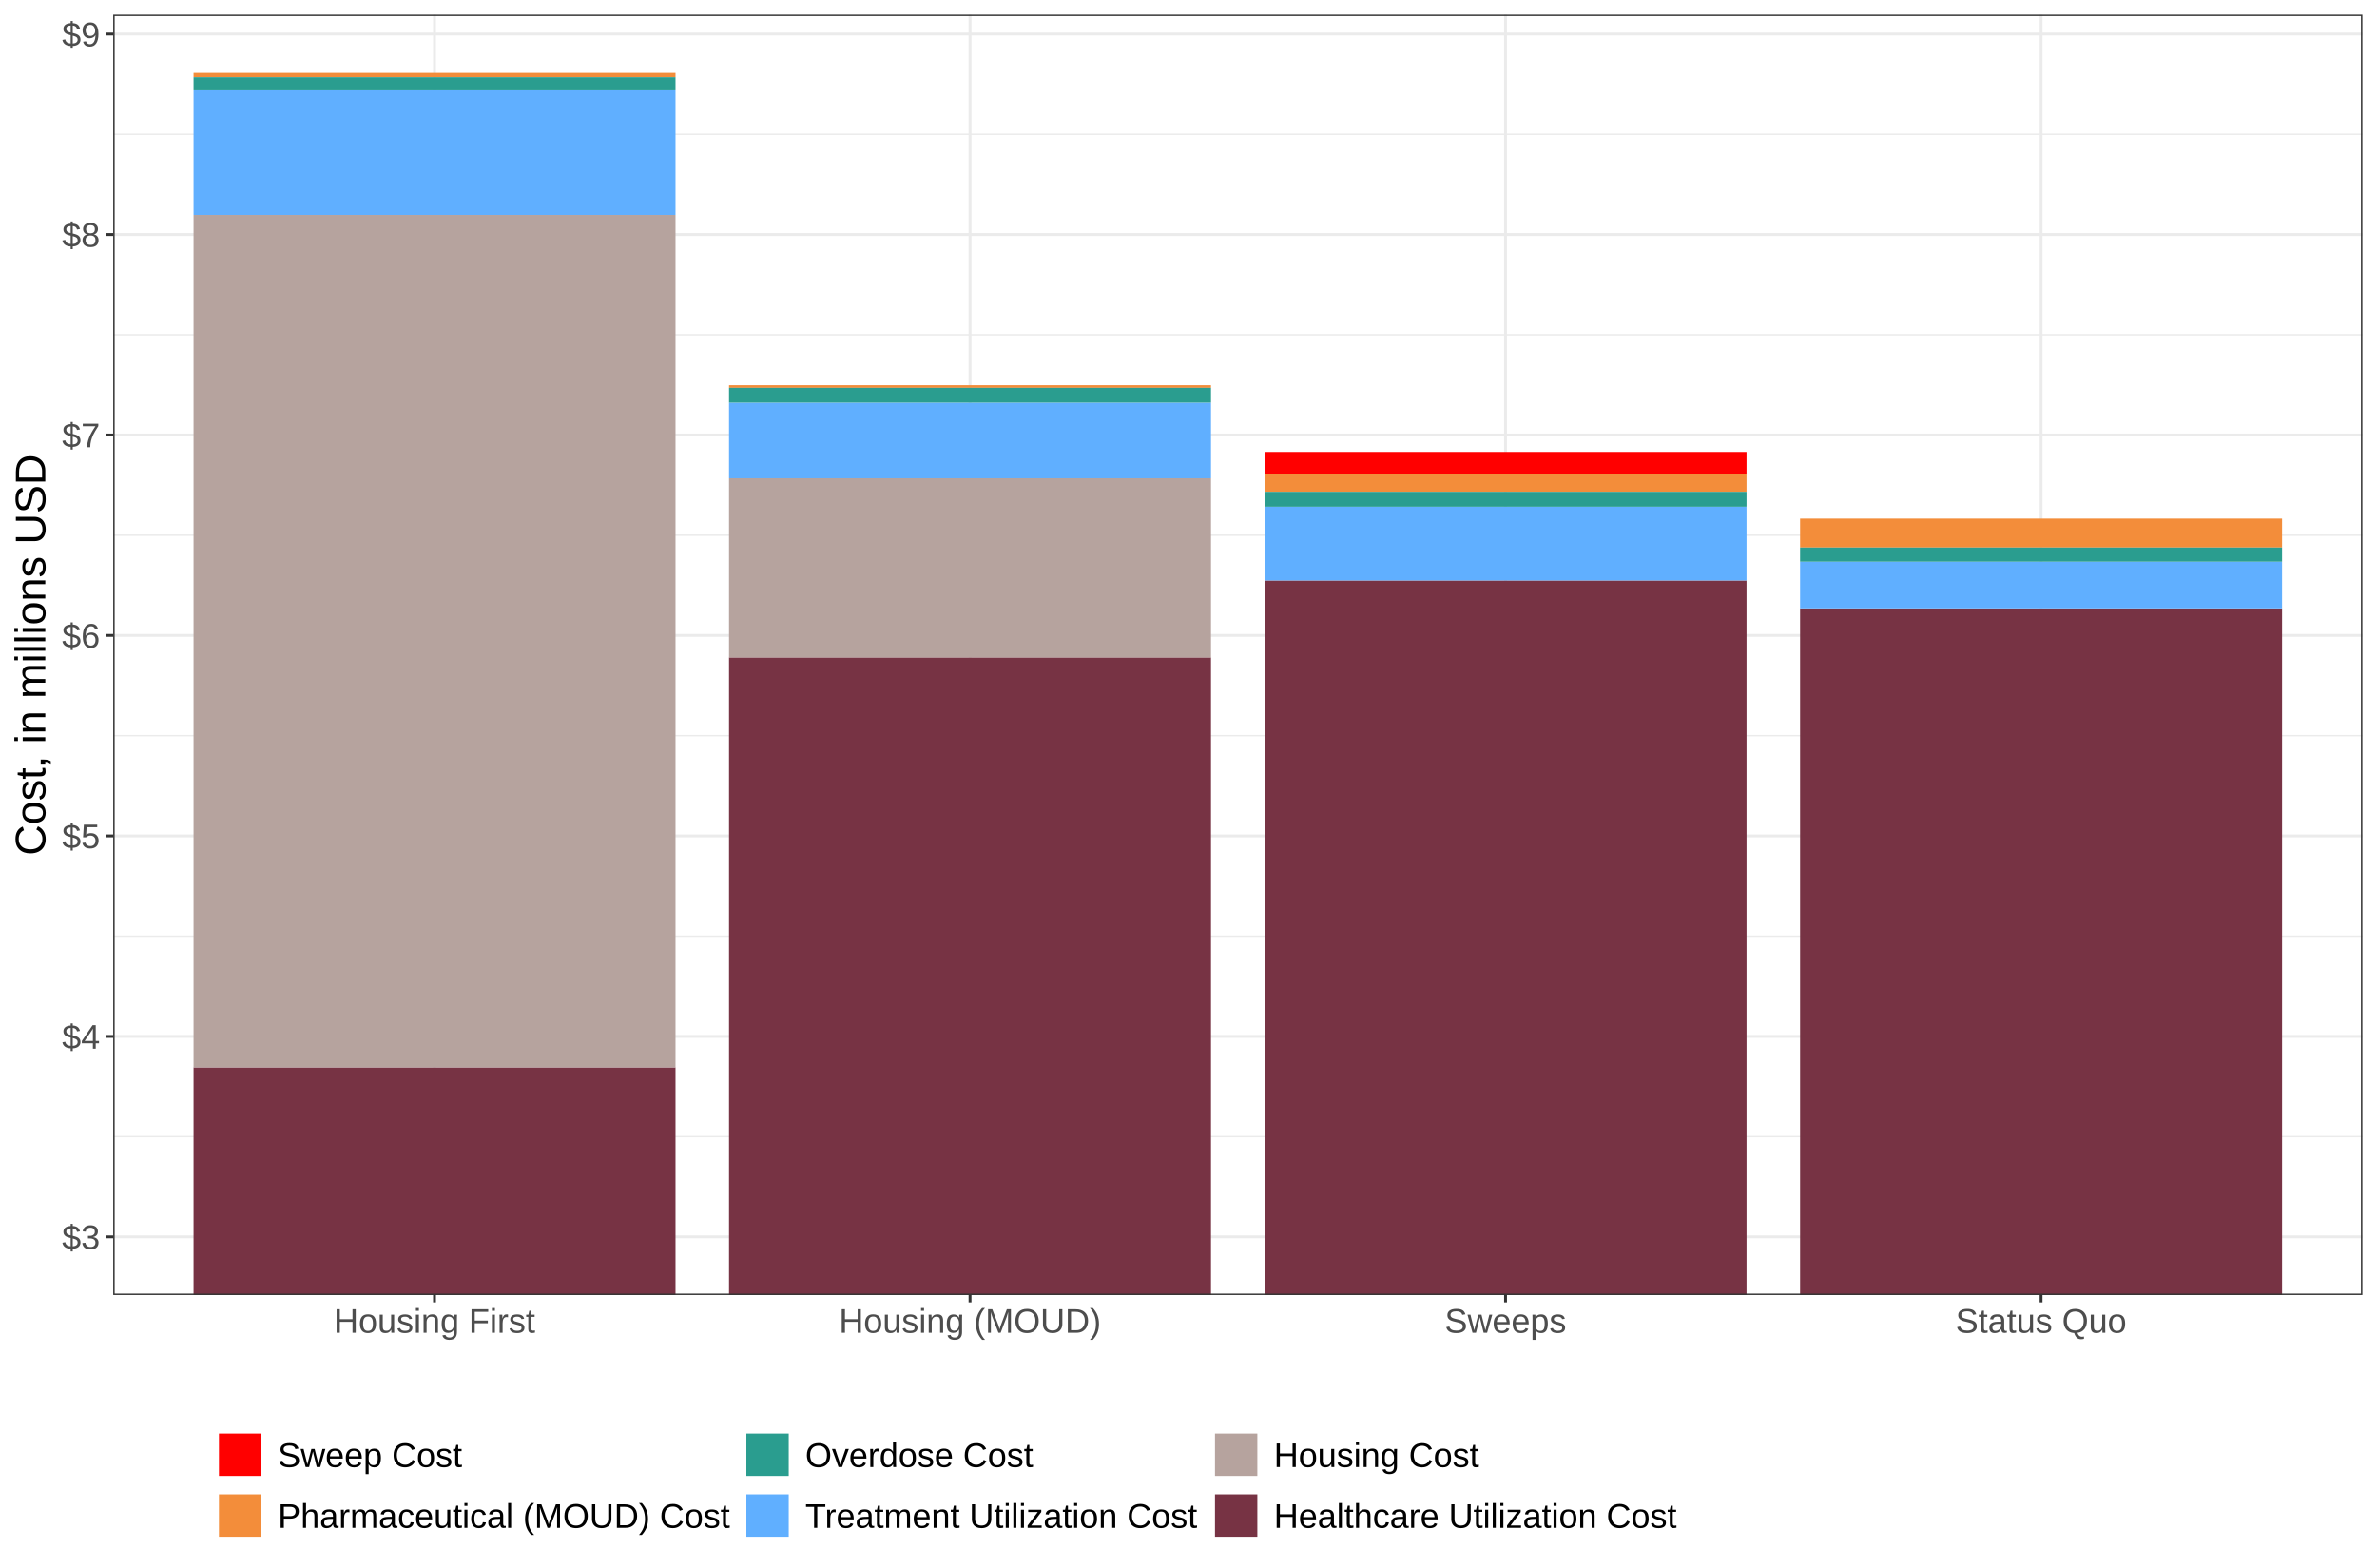
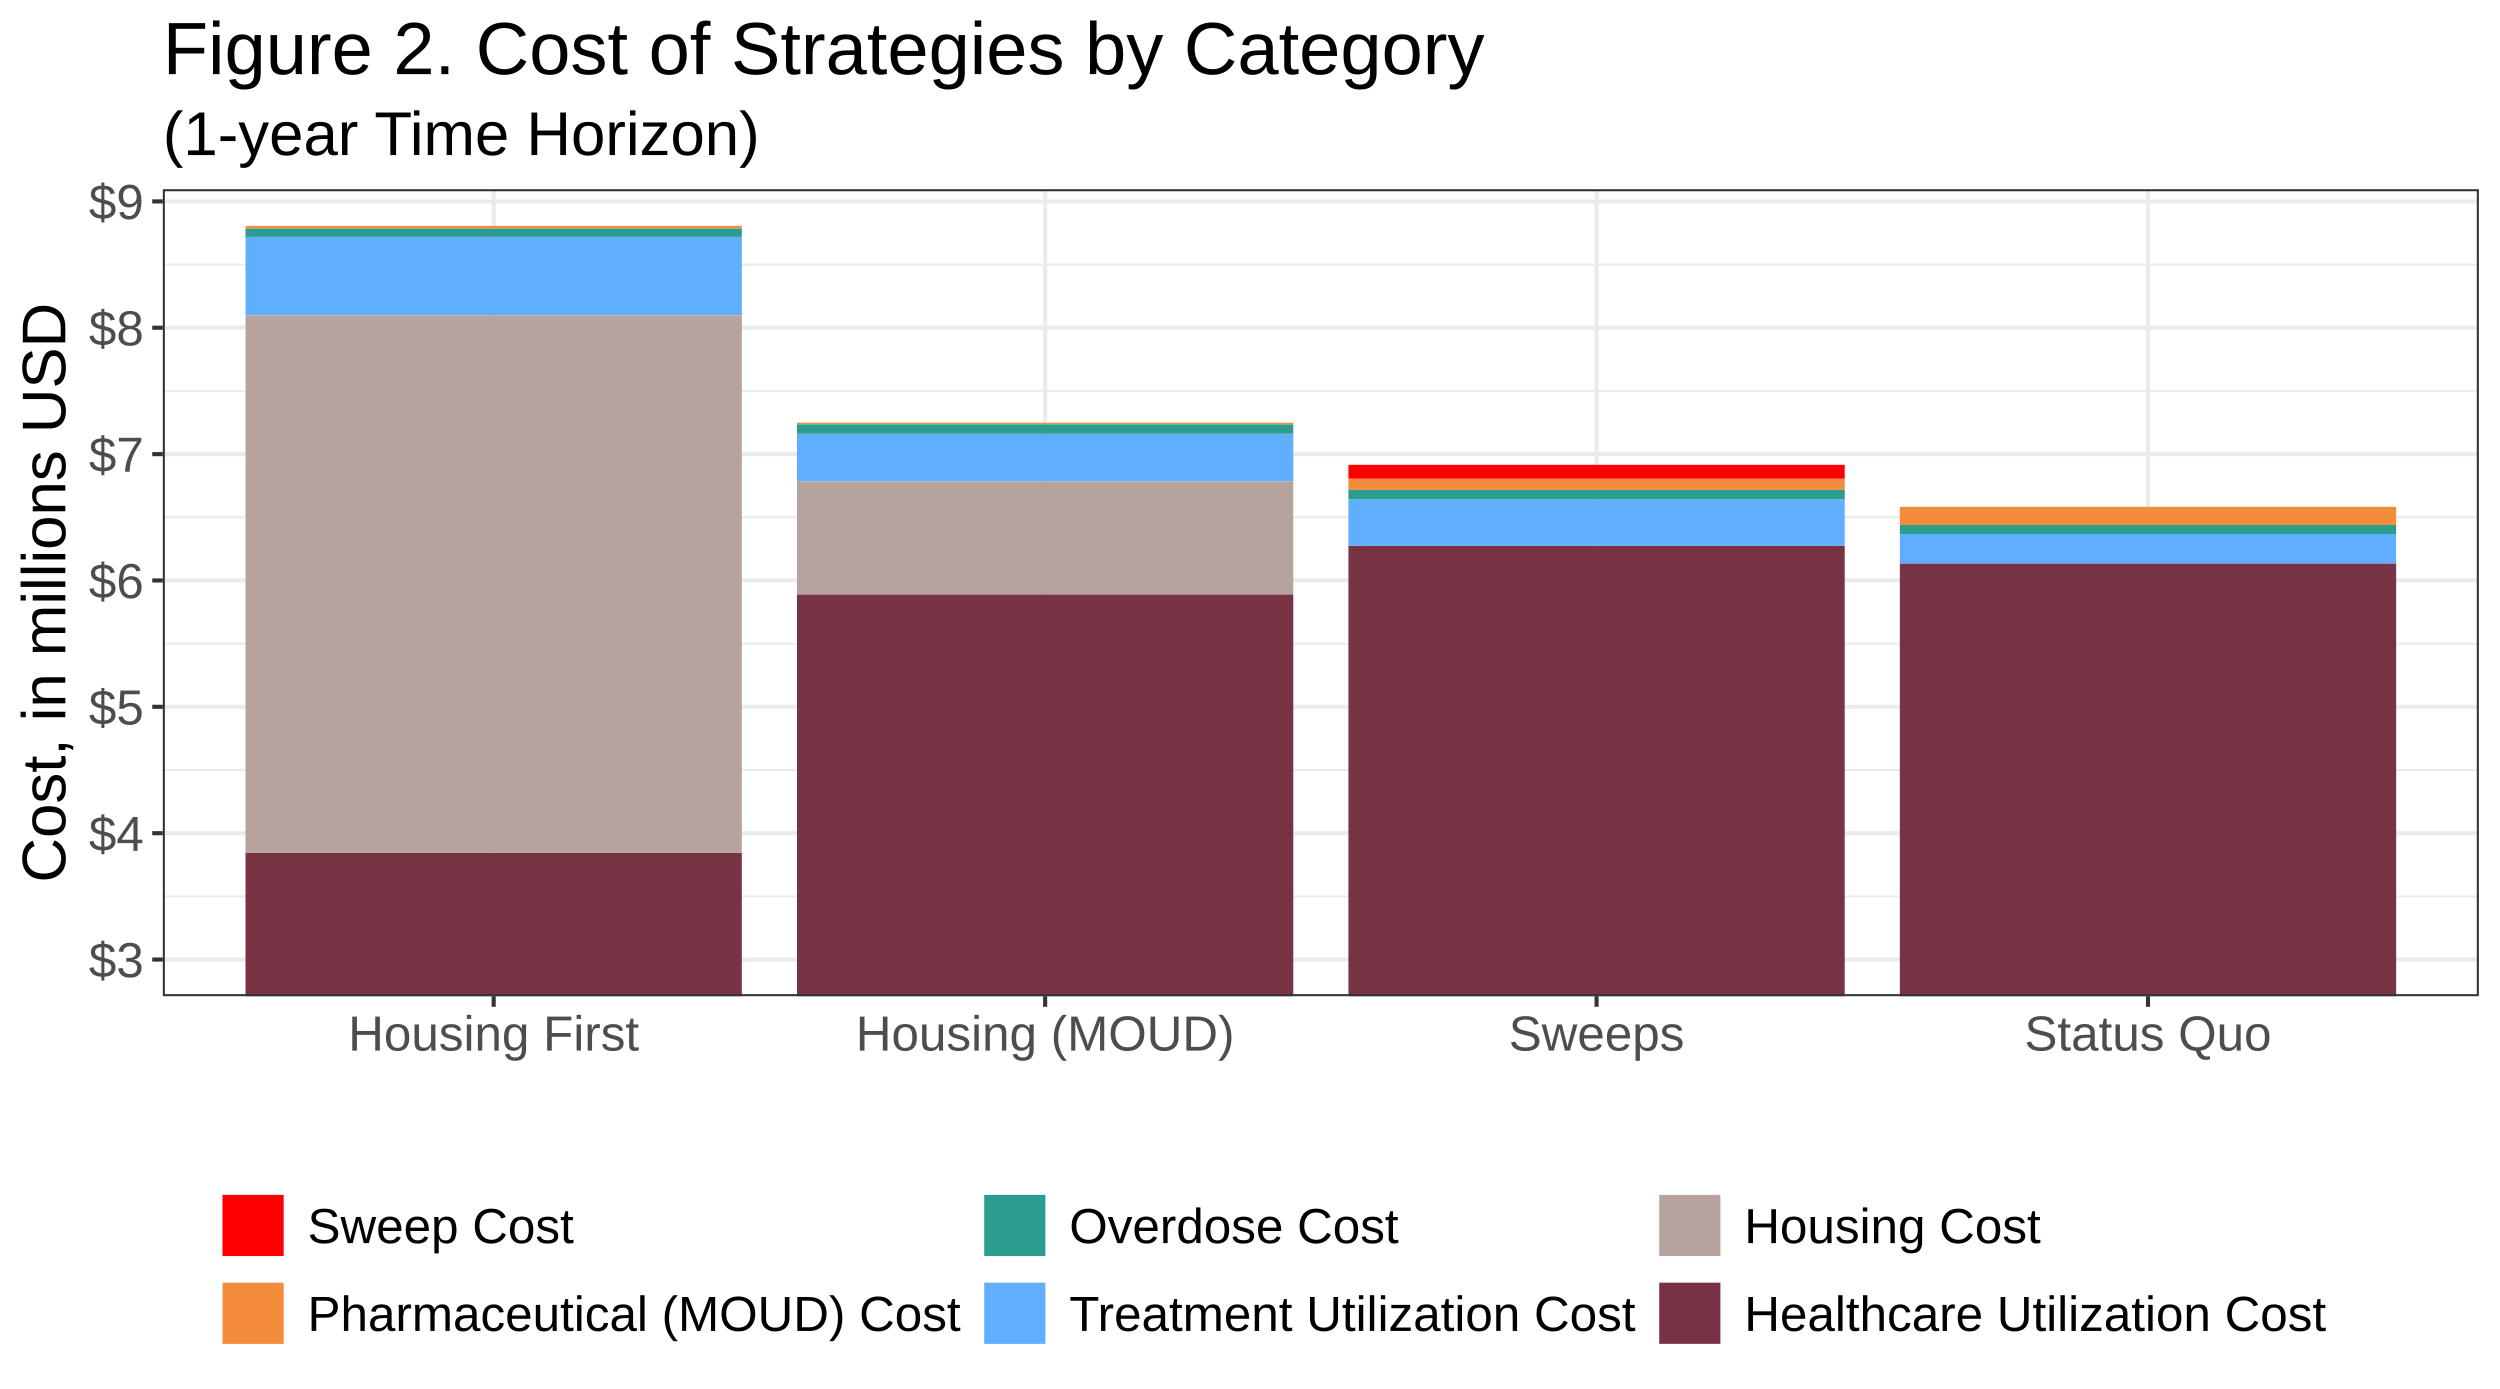
- <svg xmlns="http://www.w3.org/2000/svg" class="svglite" width="890.00pt" height="587.00pt" viewBox="0 0 890.00 587.00">
+ <svg xmlns="http://www.w3.org/2000/svg" class="svglite" width="648.00pt" height="360.00pt" viewBox="0 0 648.00 360.00">
  <defs>
    <style type="text/css">
    .svglite line, .svglite polyline, .svglite polygon, .svglite path, .svglite rect, .svglite circle {
      fill: none;
      stroke: #000000;
      stroke-linecap: round;
      stroke-linejoin: round;
      stroke-miterlimit: 10.00;
    }
    .svglite text {
      white-space: pre;
    }
  </style>
  </defs>
  <rect width="100%" height="100%" style="stroke: none; fill: #FFFFFF;" />
  <defs>
-     <clipPath id="cpMC4wMHw4OTAuMDB8MC4wMHw1ODcuMDA=">
-       <rect x="0.00" y="0.00" width="890.00" height="587.00" />
+     <clipPath id="cpMC4wMHw2NDguMDB8MC4wMHwzNjAuMDA=">
+       <rect x="0.00" y="0.00" width="648.00" height="360.00" />
    </clipPath>
  </defs>
-   <g clip-path="url(#cpMC4wMHw4OTAuMDB8MC4wMHw1ODcuMDA=)">
-     <rect x="0.00" y="0.00" width="890.00" height="587.00" style="stroke-width: 1.07; stroke: #FFFFFF; fill: #FFFFFF;" />
+   <g clip-path="url(#cpMC4wMHw2NDguMDB8MC4wMHwzNjAuMDA=)">
+     <rect x="0.00" y="0.00" width="648.00" height="360.00" style="stroke-width: 1.07; stroke: #FFFFFF; fill: #FFFFFF;" />
  </g>
  <defs>
-     <clipPath id="cpNDIuMzl8ODg0LjUyfDUuNDh8NDg0Ljg2">
-       <rect x="42.39" y="5.48" width="842.13" height="479.38" />
+     <clipPath id="cpNDIuMjB8NjQyLjUyfDQ5LjA0fDI1OC4yMg==">
+       <rect x="42.20" y="49.04" width="600.32" height="209.18" />
    </clipPath>
  </defs>
-   <g clip-path="url(#cpNDIuMzl8ODg0LjUyfDUuNDh8NDg0Ljg2)">
-     <rect x="42.39" y="5.48" width="842.13" height="479.38" style="stroke-width: 1.07; stroke: none; fill: #FFFFFF;" />
-     <polyline points="42.39,425.54 884.52,425.54 " style="stroke-width: 0.53; stroke: #EBEBEB; stroke-linecap: butt;" />
-     <polyline points="42.39,350.49 884.52,350.49 " style="stroke-width: 0.53; stroke: #EBEBEB; stroke-linecap: butt;" />
-     <polyline points="42.39,275.43 884.52,275.43 " style="stroke-width: 0.53; stroke: #EBEBEB; stroke-linecap: butt;" />
-     <polyline points="42.39,200.37 884.52,200.37 " style="stroke-width: 0.53; stroke: #EBEBEB; stroke-linecap: butt;" />
-     <polyline points="42.39,125.32 884.52,125.32 " style="stroke-width: 0.53; stroke: #EBEBEB; stroke-linecap: butt;" />
-     <polyline points="42.39,50.26 884.52,50.26 " style="stroke-width: 0.53; stroke: #EBEBEB; stroke-linecap: butt;" />
-     <polyline points="42.39,463.07 884.52,463.07 " style="stroke-width: 1.07; stroke: #EBEBEB; stroke-linecap: butt;" />
-     <polyline points="42.39,388.02 884.52,388.02 " style="stroke-width: 1.07; stroke: #EBEBEB; stroke-linecap: butt;" />
-     <polyline points="42.39,312.96 884.52,312.96 " style="stroke-width: 1.07; stroke: #EBEBEB; stroke-linecap: butt;" />
-     <polyline points="42.39,237.90 884.52,237.90 " style="stroke-width: 1.07; stroke: #EBEBEB; stroke-linecap: butt;" />
-     <polyline points="42.39,162.84 884.52,162.84 " style="stroke-width: 1.07; stroke: #EBEBEB; stroke-linecap: butt;" />
-     <polyline points="42.39,87.79 884.52,87.79 " style="stroke-width: 1.07; stroke: #EBEBEB; stroke-linecap: butt;" />
-     <polyline points="42.39,12.73 884.52,12.73 " style="stroke-width: 1.07; stroke: #EBEBEB; stroke-linecap: butt;" />
-     <polyline points="162.69,484.86 162.69,5.48 " style="stroke-width: 1.07; stroke: #EBEBEB; stroke-linecap: butt;" />
-     <polyline points="363.20,484.86 363.20,5.48 " style="stroke-width: 1.07; stroke: #EBEBEB; stroke-linecap: butt;" />
-     <polyline points="563.71,484.86 563.71,5.48 " style="stroke-width: 1.07; stroke: #EBEBEB; stroke-linecap: butt;" />
-     <polyline points="764.22,484.86 764.22,5.48 " style="stroke-width: 1.07; stroke: #EBEBEB; stroke-linecap: butt;" />
-     <rect x="72.47" y="399.59" width="180.46" height="288.66" style="stroke-width: 1.07; stroke: none; stroke-linecap: butt; stroke-linejoin: miter; fill: #773344;" />
-     <rect x="72.47" y="27.27" width="180.46" height="1.62" style="stroke-width: 1.07; stroke: none; stroke-linecap: butt; stroke-linejoin: miter; fill: #F38D3A;" />
-     <rect x="72.47" y="33.80" width="180.46" height="46.66" style="stroke-width: 1.07; stroke: none; stroke-linecap: butt; stroke-linejoin: miter; fill: #60AFFF;" />
-     <rect x="72.47" y="28.89" width="180.46" height="4.91" style="stroke-width: 1.07; stroke: none; stroke-linecap: butt; stroke-linejoin: miter; fill: #2A9D8F;" />
-     <rect x="72.47" y="27.27" width="180.46" height="0.00" style="stroke-width: 1.07; stroke: none; stroke-linecap: butt; stroke-linejoin: miter; fill: #FF0000;" />
-     <rect x="72.47" y="80.46" width="180.46" height="319.12" style="stroke-width: 1.07; stroke: none; stroke-linecap: butt; stroke-linejoin: miter; fill: #B6A39E;" />
-     <rect x="272.97" y="246.14" width="180.46" height="442.11" style="stroke-width: 1.07; stroke: none; stroke-linecap: butt; stroke-linejoin: miter; fill: #773344;" />
-     <rect x="272.97" y="144.21" width="180.46" height="0.99" style="stroke-width: 1.07; stroke: none; stroke-linecap: butt; stroke-linejoin: miter; fill: #F38D3A;" />
-     <rect x="272.97" y="150.76" width="180.46" height="28.31" style="stroke-width: 1.07; stroke: none; stroke-linecap: butt; stroke-linejoin: miter; fill: #60AFFF;" />
-     <rect x="272.97" y="145.19" width="180.46" height="5.56" style="stroke-width: 1.07; stroke: none; stroke-linecap: butt; stroke-linejoin: miter; fill: #2A9D8F;" />
-     <rect x="272.97" y="144.21" width="180.46" height="0.00" style="stroke-width: 1.07; stroke: none; stroke-linecap: butt; stroke-linejoin: miter; fill: #FF0000;" />
-     <rect x="272.97" y="179.06" width="180.46" height="67.07" style="stroke-width: 1.07; stroke: none; stroke-linecap: butt; stroke-linejoin: miter; fill: #B6A39E;" />
-     <rect x="473.48" y="217.33" width="180.46" height="470.92" style="stroke-width: 1.07; stroke: none; stroke-linecap: butt; stroke-linejoin: miter; fill: #773344;" />
-     <rect x="473.48" y="177.45" width="180.46" height="6.67" style="stroke-width: 1.07; stroke: none; stroke-linecap: butt; stroke-linejoin: miter; fill: #F38D3A;" />
-     <rect x="473.48" y="189.70" width="180.46" height="27.62" style="stroke-width: 1.07; stroke: none; stroke-linecap: butt; stroke-linejoin: miter; fill: #60AFFF;" />
-     <rect x="473.48" y="184.12" width="180.46" height="5.58" style="stroke-width: 1.07; stroke: none; stroke-linecap: butt; stroke-linejoin: miter; fill: #2A9D8F;" />
-     <rect x="473.48" y="169.19" width="180.46" height="8.25" style="stroke-width: 1.07; stroke: none; stroke-linecap: butt; stroke-linejoin: miter; fill: #FF0000;" />
-     <rect x="473.48" y="217.33" width="180.46" height="0.00" style="stroke-width: 1.07; stroke: none; stroke-linecap: butt; stroke-linejoin: miter; fill: #B6A39E;" />
-     <rect x="673.99" y="227.76" width="180.46" height="460.49" style="stroke-width: 1.07; stroke: none; stroke-linecap: butt; stroke-linejoin: miter; fill: #773344;" />
-     <rect x="673.99" y="194.15" width="180.46" height="10.83" style="stroke-width: 1.07; stroke: none; stroke-linecap: butt; stroke-linejoin: miter; fill: #F38D3A;" />
-     <rect x="673.99" y="210.29" width="180.46" height="17.47" style="stroke-width: 1.07; stroke: none; stroke-linecap: butt; stroke-linejoin: miter; fill: #60AFFF;" />
-     <rect x="673.99" y="204.98" width="180.46" height="5.31" style="stroke-width: 1.07; stroke: none; stroke-linecap: butt; stroke-linejoin: miter; fill: #2A9D8F;" />
-     <rect x="673.99" y="194.15" width="180.46" height="0.00" style="stroke-width: 1.07; stroke: none; stroke-linecap: butt; stroke-linejoin: miter; fill: #FF0000;" />
-     <rect x="673.99" y="227.76" width="180.46" height="0.00" style="stroke-width: 1.07; stroke: none; stroke-linecap: butt; stroke-linejoin: miter; fill: #B6A39E;" />
-     <rect x="42.39" y="5.48" width="842.13" height="479.38" style="stroke-width: 1.07; stroke: #333333;" />
+   <g clip-path="url(#cpNDIuMjB8NjQyLjUyfDQ5LjA0fDI1OC4yMg==)">
+     <rect x="42.20" y="49.04" width="600.32" height="209.18" style="stroke-width: 1.07; stroke: none; fill: #FFFFFF;" />
+     <polyline points="42.20,232.33 642.52,232.33 " style="stroke-width: 0.53; stroke: #EBEBEB; stroke-linecap: butt;" />
+     <polyline points="42.20,199.58 642.52,199.58 " style="stroke-width: 0.53; stroke: #EBEBEB; stroke-linecap: butt;" />
+     <polyline points="42.20,166.83 642.52,166.83 " style="stroke-width: 0.53; stroke: #EBEBEB; stroke-linecap: butt;" />
+     <polyline points="42.20,134.08 642.52,134.08 " style="stroke-width: 0.53; stroke: #EBEBEB; stroke-linecap: butt;" />
+     <polyline points="42.20,101.33 642.52,101.33 " style="stroke-width: 0.53; stroke: #EBEBEB; stroke-linecap: butt;" />
+     <polyline points="42.20,68.58 642.52,68.58 " style="stroke-width: 0.53; stroke: #EBEBEB; stroke-linecap: butt;" />
+     <polyline points="42.20,248.71 642.52,248.71 " style="stroke-width: 1.07; stroke: #EBEBEB; stroke-linecap: butt;" />
+     <polyline points="42.20,215.96 642.52,215.96 " style="stroke-width: 1.07; stroke: #EBEBEB; stroke-linecap: butt;" />
+     <polyline points="42.20,183.21 642.52,183.21 " style="stroke-width: 1.07; stroke: #EBEBEB; stroke-linecap: butt;" />
+     <polyline points="42.20,150.46 642.52,150.46 " style="stroke-width: 1.07; stroke: #EBEBEB; stroke-linecap: butt;" />
+     <polyline points="42.20,117.71 642.52,117.71 " style="stroke-width: 1.07; stroke: #EBEBEB; stroke-linecap: butt;" />
+     <polyline points="42.20,84.95 642.52,84.95 " style="stroke-width: 1.07; stroke: #EBEBEB; stroke-linecap: butt;" />
+     <polyline points="42.20,52.20 642.52,52.20 " style="stroke-width: 1.07; stroke: #EBEBEB; stroke-linecap: butt;" />
+     <polyline points="127.96,258.22 127.96,49.04 " style="stroke-width: 1.07; stroke: #EBEBEB; stroke-linecap: butt;" />
+     <polyline points="270.90,258.22 270.90,49.04 " style="stroke-width: 1.07; stroke: #EBEBEB; stroke-linecap: butt;" />
+     <polyline points="413.83,258.22 413.83,49.04 " style="stroke-width: 1.07; stroke: #EBEBEB; stroke-linecap: butt;" />
+     <polyline points="556.76,258.22 556.76,49.04 " style="stroke-width: 1.07; stroke: #EBEBEB; stroke-linecap: butt;" />
+     <rect x="63.64" y="221.01" width="128.64" height="125.95" style="stroke-width: 1.07; stroke: none; stroke-linecap: butt; stroke-linejoin: miter; fill: #773344;" />
+     <rect x="63.64" y="58.55" width="128.64" height="0.71" style="stroke-width: 1.07; stroke: none; stroke-linecap: butt; stroke-linejoin: miter; fill: #F38D3A;" />
+     <rect x="63.64" y="61.40" width="128.64" height="20.36" style="stroke-width: 1.07; stroke: none; stroke-linecap: butt; stroke-linejoin: miter; fill: #60AFFF;" />
+     <rect x="63.64" y="59.26" width="128.64" height="2.14" style="stroke-width: 1.07; stroke: none; stroke-linecap: butt; stroke-linejoin: miter; fill: #2A9D8F;" />
+     <rect x="63.64" y="58.55" width="128.64" height="0.00" style="stroke-width: 1.07; stroke: none; stroke-linecap: butt; stroke-linejoin: miter; fill: #FF0000;" />
+     <rect x="63.64" y="81.76" width="128.64" height="139.25" style="stroke-width: 1.07; stroke: none; stroke-linecap: butt; stroke-linejoin: miter; fill: #B6A39E;" />
+     <rect x="206.58" y="154.05" width="128.64" height="192.91" style="stroke-width: 1.07; stroke: none; stroke-linecap: butt; stroke-linejoin: miter; fill: #773344;" />
+     <rect x="206.58" y="109.57" width="128.64" height="0.43" style="stroke-width: 1.07; stroke: none; stroke-linecap: butt; stroke-linejoin: miter; fill: #F38D3A;" />
+     <rect x="206.58" y="112.43" width="128.64" height="12.35" style="stroke-width: 1.07; stroke: none; stroke-linecap: butt; stroke-linejoin: miter; fill: #60AFFF;" />
+     <rect x="206.58" y="110.00" width="128.64" height="2.43" style="stroke-width: 1.07; stroke: none; stroke-linecap: butt; stroke-linejoin: miter; fill: #2A9D8F;" />
+     <rect x="206.58" y="109.57" width="128.64" height="0.00" style="stroke-width: 1.07; stroke: none; stroke-linecap: butt; stroke-linejoin: miter; fill: #FF0000;" />
+     <rect x="206.58" y="124.78" width="128.64" height="29.27" style="stroke-width: 1.07; stroke: none; stroke-linecap: butt; stroke-linejoin: miter; fill: #B6A39E;" />
+     <rect x="349.51" y="141.48" width="128.64" height="205.48" style="stroke-width: 1.07; stroke: none; stroke-linecap: butt; stroke-linejoin: miter; fill: #773344;" />
+     <rect x="349.51" y="124.08" width="128.64" height="2.91" style="stroke-width: 1.07; stroke: none; stroke-linecap: butt; stroke-linejoin: miter; fill: #F38D3A;" />
+     <rect x="349.51" y="129.42" width="128.64" height="12.05" style="stroke-width: 1.07; stroke: none; stroke-linecap: butt; stroke-linejoin: miter; fill: #60AFFF;" />
+     <rect x="349.51" y="126.99" width="128.64" height="2.44" style="stroke-width: 1.07; stroke: none; stroke-linecap: butt; stroke-linejoin: miter; fill: #2A9D8F;" />
+     <rect x="349.51" y="120.48" width="128.64" height="3.60" style="stroke-width: 1.07; stroke: none; stroke-linecap: butt; stroke-linejoin: miter; fill: #FF0000;" />
+     <rect x="349.51" y="141.48" width="128.64" height="0.00" style="stroke-width: 1.07; stroke: none; stroke-linecap: butt; stroke-linejoin: miter; fill: #B6A39E;" />
+     <rect x="492.44" y="146.03" width="128.64" height="200.93" style="stroke-width: 1.07; stroke: none; stroke-linecap: butt; stroke-linejoin: miter; fill: #773344;" />
+     <rect x="492.44" y="131.37" width="128.64" height="4.72" style="stroke-width: 1.07; stroke: none; stroke-linecap: butt; stroke-linejoin: miter; fill: #F38D3A;" />
+     <rect x="492.44" y="138.41" width="128.64" height="7.62" style="stroke-width: 1.07; stroke: none; stroke-linecap: butt; stroke-linejoin: miter; fill: #60AFFF;" />
+     <rect x="492.44" y="136.09" width="128.64" height="2.32" style="stroke-width: 1.07; stroke: none; stroke-linecap: butt; stroke-linejoin: miter; fill: #2A9D8F;" />
+     <rect x="492.44" y="131.37" width="128.64" height="0.00" style="stroke-width: 1.07; stroke: none; stroke-linecap: butt; stroke-linejoin: miter; fill: #FF0000;" />
+     <rect x="492.44" y="146.03" width="128.64" height="0.00" style="stroke-width: 1.07; stroke: none; stroke-linecap: butt; stroke-linejoin: miter; fill: #B6A39E;" />
+     <rect x="42.20" y="49.04" width="600.32" height="209.18" style="stroke-width: 1.07; stroke: #333333;" />
  </g>
-   <g clip-path="url(#cpMC4wMHw4OTAuMDB8MC4wMHw1ODcuMDA=)">
-     <text x="37.46" y="467.66" text-anchor="end" style="font-size: 12.80px;fill: #4D4D4D; font-family: &quot;Arial&quot;;" textLength="14.23px" lengthAdjust="spacingAndGlyphs">$3</text>
-     <text x="37.46" y="392.61" text-anchor="end" style="font-size: 12.80px;fill: #4D4D4D; font-family: &quot;Arial&quot;;" textLength="14.23px" lengthAdjust="spacingAndGlyphs">$4</text>
-     <text x="37.46" y="317.55" text-anchor="end" style="font-size: 12.80px;fill: #4D4D4D; font-family: &quot;Arial&quot;;" textLength="14.23px" lengthAdjust="spacingAndGlyphs">$5</text>
-     <text x="37.46" y="242.49" text-anchor="end" style="font-size: 12.80px;fill: #4D4D4D; font-family: &quot;Arial&quot;;" textLength="14.23px" lengthAdjust="spacingAndGlyphs">$6</text>
-     <text x="37.46" y="167.43" text-anchor="end" style="font-size: 12.80px;fill: #4D4D4D; font-family: &quot;Arial&quot;;" textLength="14.23px" lengthAdjust="spacingAndGlyphs">$7</text>
-     <text x="37.46" y="92.38" text-anchor="end" style="font-size: 12.80px;fill: #4D4D4D; font-family: &quot;Arial&quot;;" textLength="14.23px" lengthAdjust="spacingAndGlyphs">$8</text>
-     <text x="37.46" y="17.32" text-anchor="end" style="font-size: 12.80px;fill: #4D4D4D; font-family: &quot;Arial&quot;;" textLength="14.23px" lengthAdjust="spacingAndGlyphs">$9</text>
-     <polyline points="39.65,463.07 42.39,463.07 " style="stroke-width: 1.07; stroke: #333333; stroke-linecap: butt;" />
-     <polyline points="39.65,388.02 42.39,388.02 " style="stroke-width: 1.07; stroke: #333333; stroke-linecap: butt;" />
-     <polyline points="39.65,312.96 42.39,312.96 " style="stroke-width: 1.07; stroke: #333333; stroke-linecap: butt;" />
-     <polyline points="39.65,237.90 42.39,237.90 " style="stroke-width: 1.07; stroke: #333333; stroke-linecap: butt;" />
-     <polyline points="39.65,162.84 42.39,162.84 " style="stroke-width: 1.07; stroke: #333333; stroke-linecap: butt;" />
-     <polyline points="39.65,87.79 42.39,87.79 " style="stroke-width: 1.07; stroke: #333333; stroke-linecap: butt;" />
-     <polyline points="39.65,12.73 42.39,12.73 " style="stroke-width: 1.07; stroke: #333333; stroke-linecap: butt;" />
-     <polyline points="162.69,487.60 162.69,484.86 " style="stroke-width: 1.07; stroke: #333333; stroke-linecap: butt;" />
-     <polyline points="363.20,487.60 363.20,484.86 " style="stroke-width: 1.07; stroke: #333333; stroke-linecap: butt;" />
-     <polyline points="563.71,487.60 563.71,484.86 " style="stroke-width: 1.07; stroke: #333333; stroke-linecap: butt;" />
-     <polyline points="764.22,487.60 764.22,484.86 " style="stroke-width: 1.07; stroke: #333333; stroke-linecap: butt;" />
-     <text x="162.69" y="498.97" text-anchor="middle" style="font-size: 12.80px;fill: #4D4D4D; font-family: &quot;Arial&quot;;" textLength="75.38px" lengthAdjust="spacingAndGlyphs">Housing First</text>
-     <text x="363.20" y="498.97" text-anchor="middle" style="font-size: 12.80px;fill: #4D4D4D; font-family: &quot;Arial&quot;;" textLength="98.13px" lengthAdjust="spacingAndGlyphs">Housing (MOUD)</text>
-     <text x="563.71" y="498.97" text-anchor="middle" style="font-size: 12.80px;fill: #4D4D4D; font-family: &quot;Arial&quot;;" textLength="45.52px" lengthAdjust="spacingAndGlyphs">Sweeps</text>
-     <text x="764.22" y="498.97" text-anchor="middle" style="font-size: 12.80px;fill: #4D4D4D; font-family: &quot;Arial&quot;;" textLength="64.01px" lengthAdjust="spacingAndGlyphs">Status Quo</text>
-     <text transform="translate(16.96,245.17) rotate(-90)" text-anchor="middle" style="font-size: 16.00px; font-family: &quot;Arial&quot;;" textLength="150.26px" lengthAdjust="spacingAndGlyphs">Cost, in millions USD</text>
-     <rect x="70.31" y="530.52" width="562.92" height="51.00" style="stroke-width: 1.07; stroke: none; fill: #FFFFFF;" />
-     <rect x="81.27" y="536.00" width="17.28" height="17.28" style="stroke-width: 1.07; stroke: none; fill: #FFFFFF;" />
-     <rect x="81.98" y="536.71" width="15.86" height="15.86" style="stroke-width: 1.07; stroke: none; stroke-linecap: butt; stroke-linejoin: miter; fill: #FF0000;" />
-     <rect x="81.27" y="558.76" width="17.28" height="17.28" style="stroke-width: 1.07; stroke: none; fill: #FFFFFF;" />
-     <rect x="81.98" y="559.47" width="15.86" height="15.86" style="stroke-width: 1.07; stroke: none; stroke-linecap: butt; stroke-linejoin: miter; fill: #F38D3A;" />
-     <rect x="278.75" y="536.00" width="17.28" height="17.28" style="stroke-width: 1.07; stroke: none; fill: #FFFFFF;" />
-     <rect x="279.46" y="536.71" width="15.86" height="15.86" style="stroke-width: 1.07; stroke: none; stroke-linecap: butt; stroke-linejoin: miter; fill: #2A9D8F;" />
-     <rect x="278.75" y="558.76" width="17.28" height="17.28" style="stroke-width: 1.07; stroke: none; fill: #FFFFFF;" />
-     <rect x="279.46" y="559.47" width="15.86" height="15.86" style="stroke-width: 1.07; stroke: none; stroke-linecap: butt; stroke-linejoin: miter; fill: #60AFFF;" />
-     <rect x="454.21" y="536.00" width="17.28" height="17.28" style="stroke-width: 1.07; stroke: none; fill: #FFFFFF;" />
-     <rect x="454.92" y="536.71" width="15.86" height="15.86" style="stroke-width: 1.07; stroke: none; stroke-linecap: butt; stroke-linejoin: miter; fill: #B6A39E;" />
-     <rect x="454.21" y="558.76" width="17.28" height="17.28" style="stroke-width: 1.07; stroke: none; fill: #FFFFFF;" />
-     <rect x="454.92" y="559.47" width="15.86" height="15.86" style="stroke-width: 1.07; stroke: none; stroke-linecap: butt; stroke-linejoin: miter; fill: #773344;" />
-     <text x="104.03" y="549.23" style="font-size: 12.80px; font-family: &quot;Arial&quot;;" textLength="68.99px" lengthAdjust="spacingAndGlyphs">Sweep Cost</text>
-     <text x="104.03" y="571.99" style="font-size: 12.80px; font-family: &quot;Arial&quot;;" textLength="169.24px" lengthAdjust="spacingAndGlyphs">Pharmaceutical (MOUD) Cost</text>
-     <text x="301.51" y="549.23" style="font-size: 12.80px; font-family: &quot;Arial&quot;;" textLength="85.34px" lengthAdjust="spacingAndGlyphs">Overdose Cost</text>
-     <text x="301.51" y="571.99" style="font-size: 12.80px; font-family: &quot;Arial&quot;;" textLength="147.22px" lengthAdjust="spacingAndGlyphs">Treatment Utilization Cost</text>
-     <text x="476.97" y="549.23" style="font-size: 12.80px; font-family: &quot;Arial&quot;;" textLength="76.82px" lengthAdjust="spacingAndGlyphs">Housing Cost</text>
-     <text x="476.97" y="571.99" style="font-size: 12.80px; font-family: &quot;Arial&quot;;" textLength="150.78px" lengthAdjust="spacingAndGlyphs">Healthcare Utilization Cost</text>
+   <g clip-path="url(#cpMC4wMHw2NDguMDB8MC4wMHwzNjAuMDA=)">
+     <text x="37.27" y="253.29" text-anchor="end" style="font-size: 12.80px;fill: #4D4D4D; font-family: &quot;Arial&quot;;" textLength="14.23px" lengthAdjust="spacingAndGlyphs">$3</text>
+     <text x="37.27" y="220.54" text-anchor="end" style="font-size: 12.80px;fill: #4D4D4D; font-family: &quot;Arial&quot;;" textLength="14.23px" lengthAdjust="spacingAndGlyphs">$4</text>
+     <text x="37.27" y="187.79" text-anchor="end" style="font-size: 12.80px;fill: #4D4D4D; font-family: &quot;Arial&quot;;" textLength="14.23px" lengthAdjust="spacingAndGlyphs">$5</text>
+     <text x="37.27" y="155.04" text-anchor="end" style="font-size: 12.80px;fill: #4D4D4D; font-family: &quot;Arial&quot;;" textLength="14.23px" lengthAdjust="spacingAndGlyphs">$6</text>
+     <text x="37.27" y="122.28" text-anchor="end" style="font-size: 12.80px;fill: #4D4D4D; font-family: &quot;Arial&quot;;" textLength="14.23px" lengthAdjust="spacingAndGlyphs">$7</text>
+     <text x="37.27" y="89.53" text-anchor="end" style="font-size: 12.80px;fill: #4D4D4D; font-family: &quot;Arial&quot;;" textLength="14.23px" lengthAdjust="spacingAndGlyphs">$8</text>
+     <text x="37.27" y="56.78" text-anchor="end" style="font-size: 12.80px;fill: #4D4D4D; font-family: &quot;Arial&quot;;" textLength="14.23px" lengthAdjust="spacingAndGlyphs">$9</text>
+     <polyline points="39.46,248.71 42.20,248.71 " style="stroke-width: 1.07; stroke: #333333; stroke-linecap: butt;" />
+     <polyline points="39.46,215.96 42.20,215.96 " style="stroke-width: 1.07; stroke: #333333; stroke-linecap: butt;" />
+     <polyline points="39.46,183.21 42.20,183.21 " style="stroke-width: 1.07; stroke: #333333; stroke-linecap: butt;" />
+     <polyline points="39.46,150.46 42.20,150.46 " style="stroke-width: 1.07; stroke: #333333; stroke-linecap: butt;" />
+     <polyline points="39.46,117.71 42.20,117.71 " style="stroke-width: 1.07; stroke: #333333; stroke-linecap: butt;" />
+     <polyline points="39.46,84.95 42.20,84.95 " style="stroke-width: 1.07; stroke: #333333; stroke-linecap: butt;" />
+     <polyline points="39.46,52.20 42.20,52.20 " style="stroke-width: 1.07; stroke: #333333; stroke-linecap: butt;" />
+     <polyline points="127.96,260.96 127.96,258.22 " style="stroke-width: 1.07; stroke: #333333; stroke-linecap: butt;" />
+     <polyline points="270.90,260.96 270.90,258.22 " style="stroke-width: 1.07; stroke: #333333; stroke-linecap: butt;" />
+     <polyline points="413.83,260.96 413.83,258.22 " style="stroke-width: 1.07; stroke: #333333; stroke-linecap: butt;" />
+     <polyline points="556.76,260.96 556.76,258.22 " style="stroke-width: 1.07; stroke: #333333; stroke-linecap: butt;" />
+     <text x="127.96" y="272.31" text-anchor="middle" style="font-size: 12.80px;fill: #4D4D4D; font-family: &quot;Arial&quot;;" textLength="75.37px" lengthAdjust="spacingAndGlyphs">Housing First</text>
+     <text x="270.90" y="272.31" text-anchor="middle" style="font-size: 12.80px;fill: #4D4D4D; font-family: &quot;Arial&quot;;" textLength="98.10px" lengthAdjust="spacingAndGlyphs">Housing (MOUD)</text>
+     <text x="413.83" y="272.31" text-anchor="middle" style="font-size: 12.80px;fill: #4D4D4D; font-family: &quot;Arial&quot;;" textLength="45.51px" lengthAdjust="spacingAndGlyphs">Sweeps</text>
+     <text x="556.76" y="272.31" text-anchor="middle" style="font-size: 12.80px;fill: #4D4D4D; font-family: &quot;Arial&quot;;" textLength="64.01px" lengthAdjust="spacingAndGlyphs">Status Quo</text>
+     <text transform="translate(16.93,153.63) rotate(-90)" text-anchor="middle" style="font-size: 16.00px; font-family: &quot;Arial&quot;;" textLength="150.26px" lengthAdjust="spacingAndGlyphs">Cost, in millions USD</text>
+     <rect x="46.00" y="303.52" width="562.36" height="51.00" style="stroke-width: 1.07; stroke: none; fill: #FFFFFF;" />
+     <rect x="56.96" y="309.00" width="17.28" height="17.28" style="stroke-width: 1.07; stroke: none; fill: #FFFFFF;" />
+     <rect x="57.67" y="309.71" width="15.86" height="15.86" style="stroke-width: 1.07; stroke: none; stroke-linecap: butt; stroke-linejoin: miter; fill: #FF0000;" />
+     <rect x="56.96" y="331.76" width="17.28" height="17.28" style="stroke-width: 1.07; stroke: none; fill: #FFFFFF;" />
+     <rect x="57.67" y="332.47" width="15.86" height="15.86" style="stroke-width: 1.07; stroke: none; stroke-linecap: butt; stroke-linejoin: miter; fill: #F38D3A;" />
+     <rect x="254.40" y="309.00" width="17.28" height="17.28" style="stroke-width: 1.07; stroke: none; fill: #FFFFFF;" />
+     <rect x="255.11" y="309.71" width="15.86" height="15.86" style="stroke-width: 1.07; stroke: none; stroke-linecap: butt; stroke-linejoin: miter; fill: #2A9D8F;" />
+     <rect x="254.40" y="331.76" width="17.28" height="17.28" style="stroke-width: 1.07; stroke: none; fill: #FFFFFF;" />
+     <rect x="255.11" y="332.47" width="15.86" height="15.86" style="stroke-width: 1.07; stroke: none; stroke-linecap: butt; stroke-linejoin: miter; fill: #60AFFF;" />
+     <rect x="429.36" y="309.00" width="17.28" height="17.28" style="stroke-width: 1.07; stroke: none; fill: #FFFFFF;" />
+     <rect x="430.07" y="309.71" width="15.86" height="15.86" style="stroke-width: 1.07; stroke: none; stroke-linecap: butt; stroke-linejoin: miter; fill: #B6A39E;" />
+     <rect x="429.36" y="331.76" width="17.28" height="17.28" style="stroke-width: 1.07; stroke: none; fill: #FFFFFF;" />
+     <rect x="430.07" y="332.47" width="15.86" height="15.86" style="stroke-width: 1.07; stroke: none; stroke-linecap: butt; stroke-linejoin: miter; fill: #773344;" />
+     <text x="79.72" y="322.22" style="font-size: 12.80px; font-family: &quot;Arial&quot;;" textLength="68.98px" lengthAdjust="spacingAndGlyphs">Sweep Cost</text>
+     <text x="79.72" y="344.98" style="font-size: 12.80px; font-family: &quot;Arial&quot;;" textLength="169.21px" lengthAdjust="spacingAndGlyphs">Pharmaceutical (MOUD) Cost</text>
+     <text x="277.16" y="322.22" style="font-size: 12.80px; font-family: &quot;Arial&quot;;" textLength="85.33px" lengthAdjust="spacingAndGlyphs">Overdose Cost</text>
+     <text x="277.16" y="344.98" style="font-size: 12.80px; font-family: &quot;Arial&quot;;" textLength="146.71px" lengthAdjust="spacingAndGlyphs">Treatment Utilization Cost</text>
+     <text x="452.12" y="322.22" style="font-size: 12.80px; font-family: &quot;Arial&quot;;" textLength="76.80px" lengthAdjust="spacingAndGlyphs">Housing Cost</text>
+     <text x="452.12" y="344.98" style="font-size: 12.80px; font-family: &quot;Arial&quot;;" textLength="150.76px" lengthAdjust="spacingAndGlyphs">Healthcare Utilization Cost</text>
+     <text x="42.20" y="40.19" style="font-size: 16.00px; font-family: &quot;Arial&quot;;" textLength="154.71px" lengthAdjust="spacingAndGlyphs">(1-year Time Horizon)</text>
+     <text x="42.20" y="19.22" style="font-size: 19.20px; font-family: &quot;Arial&quot;;" textLength="342.31px" lengthAdjust="spacingAndGlyphs">Figure 2. Cost of Strategies by Category</text>
  </g>
</svg>
